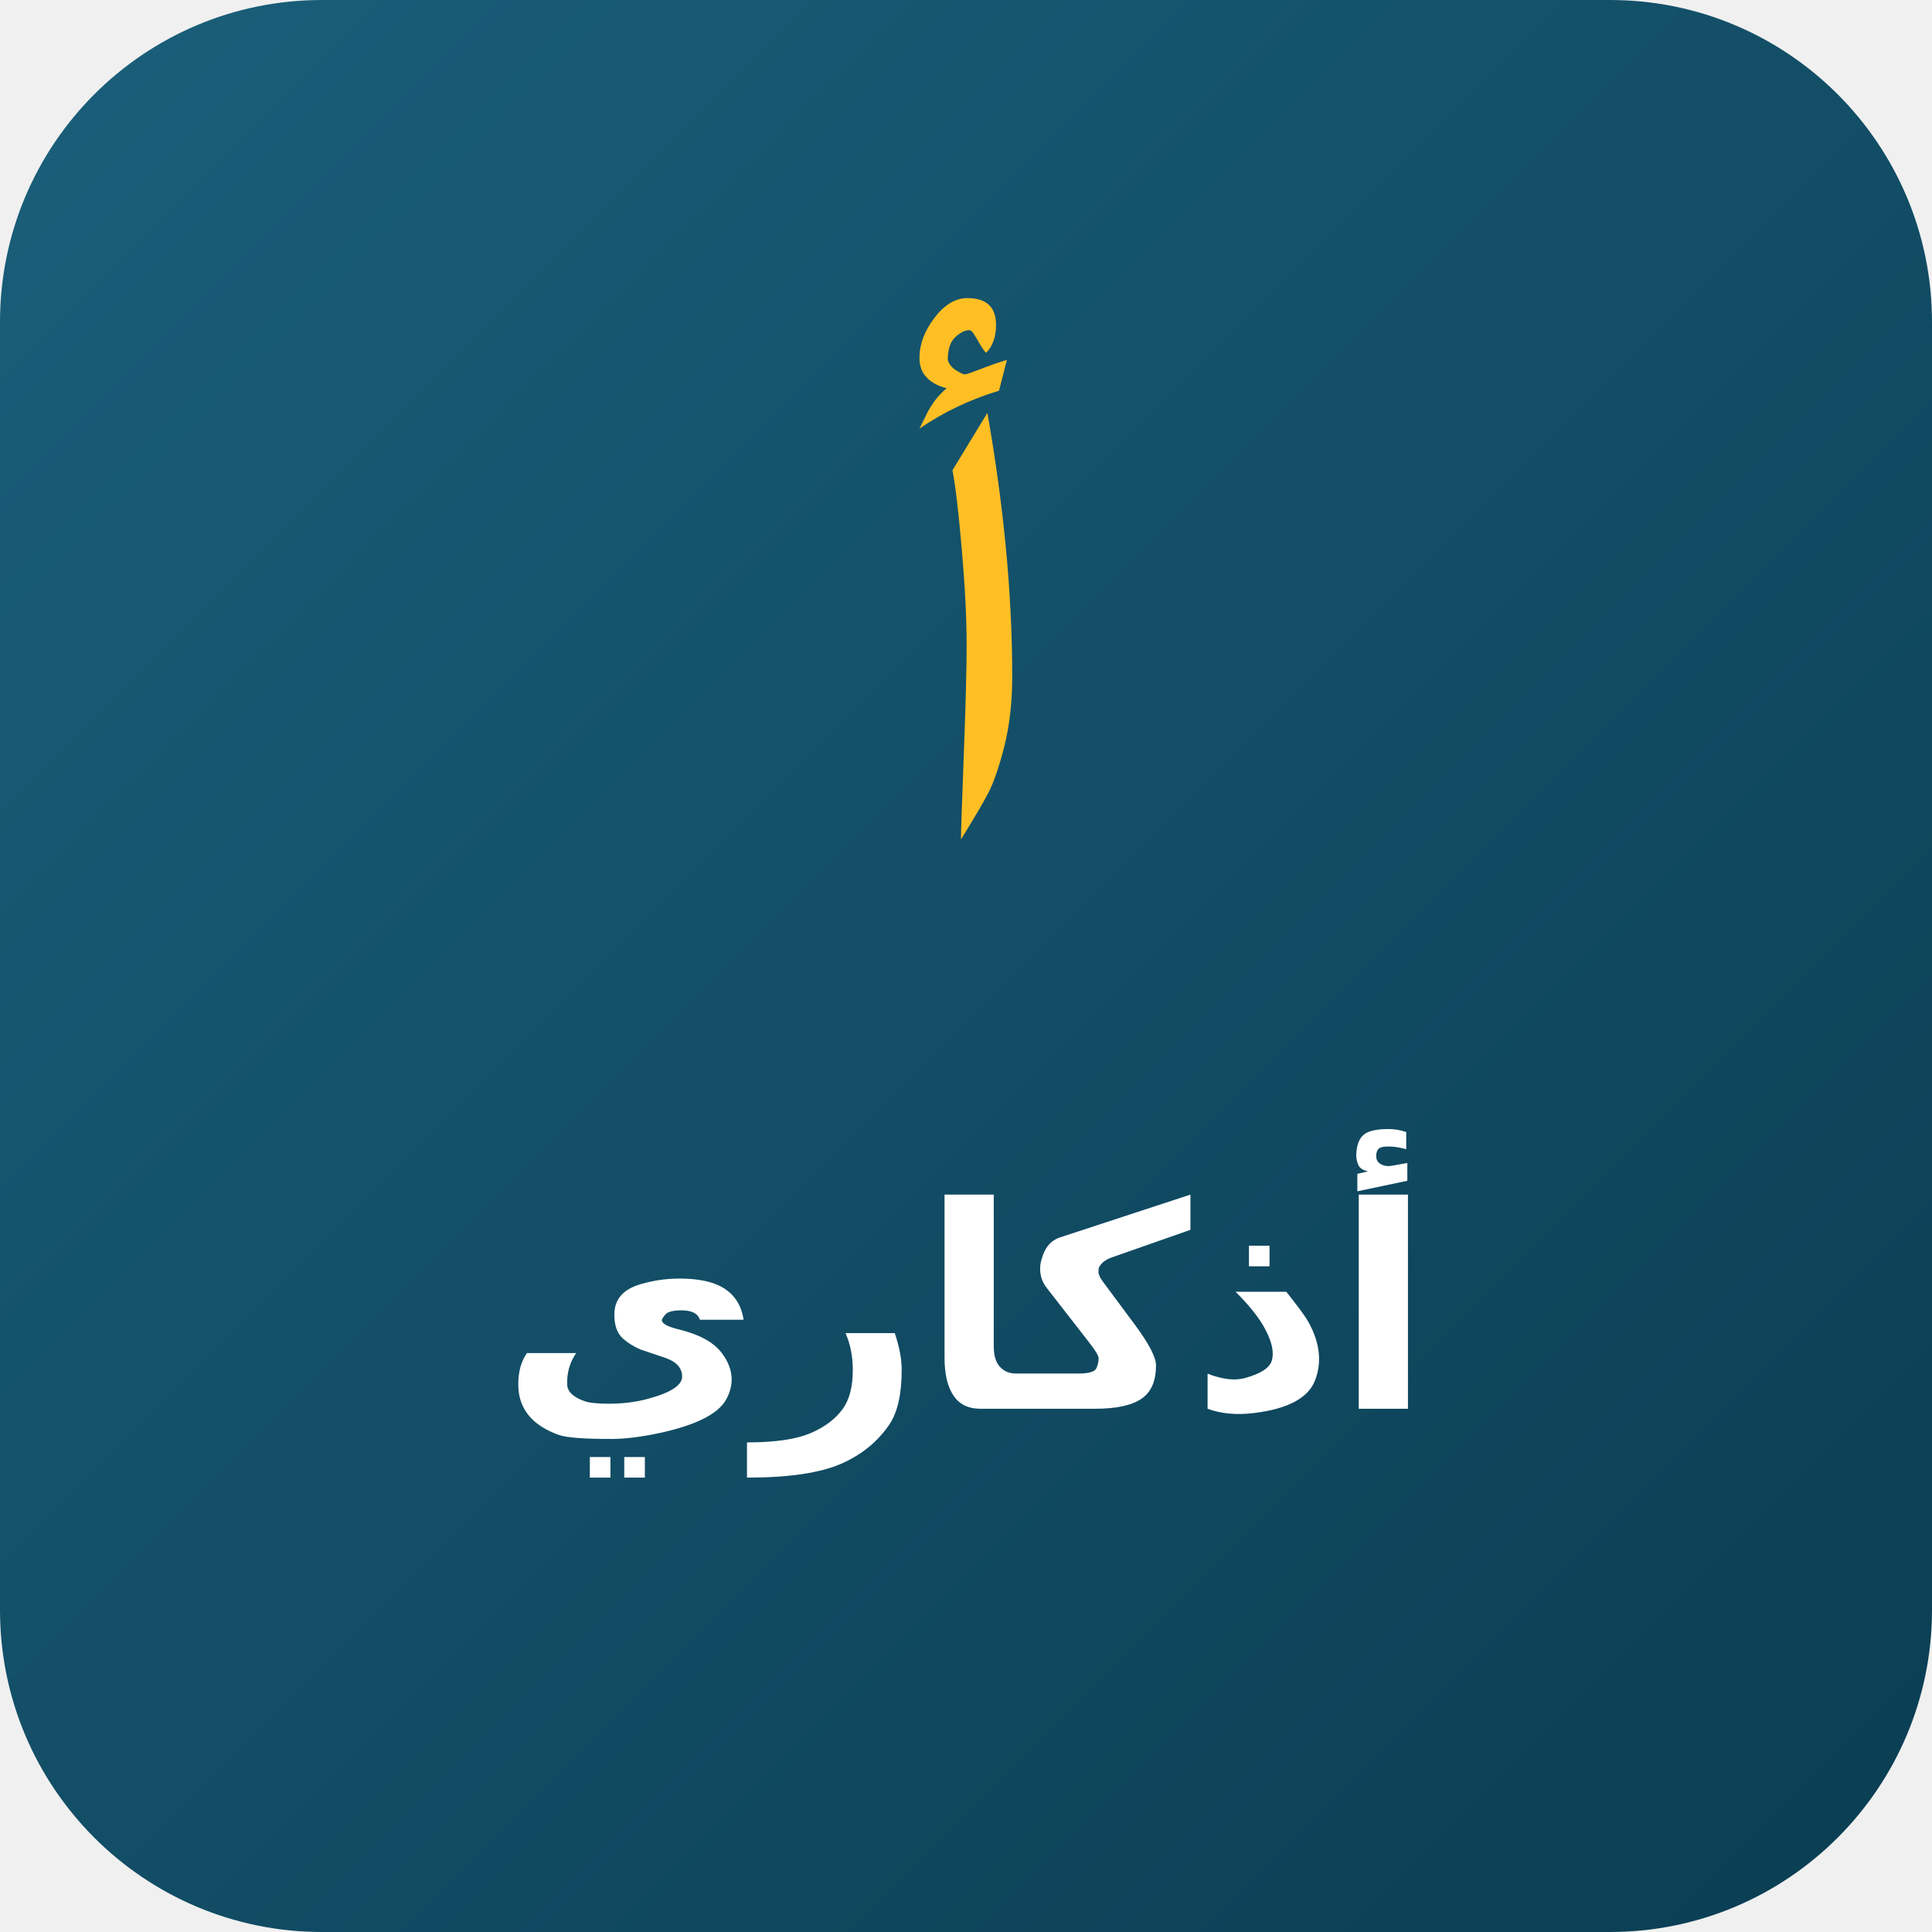
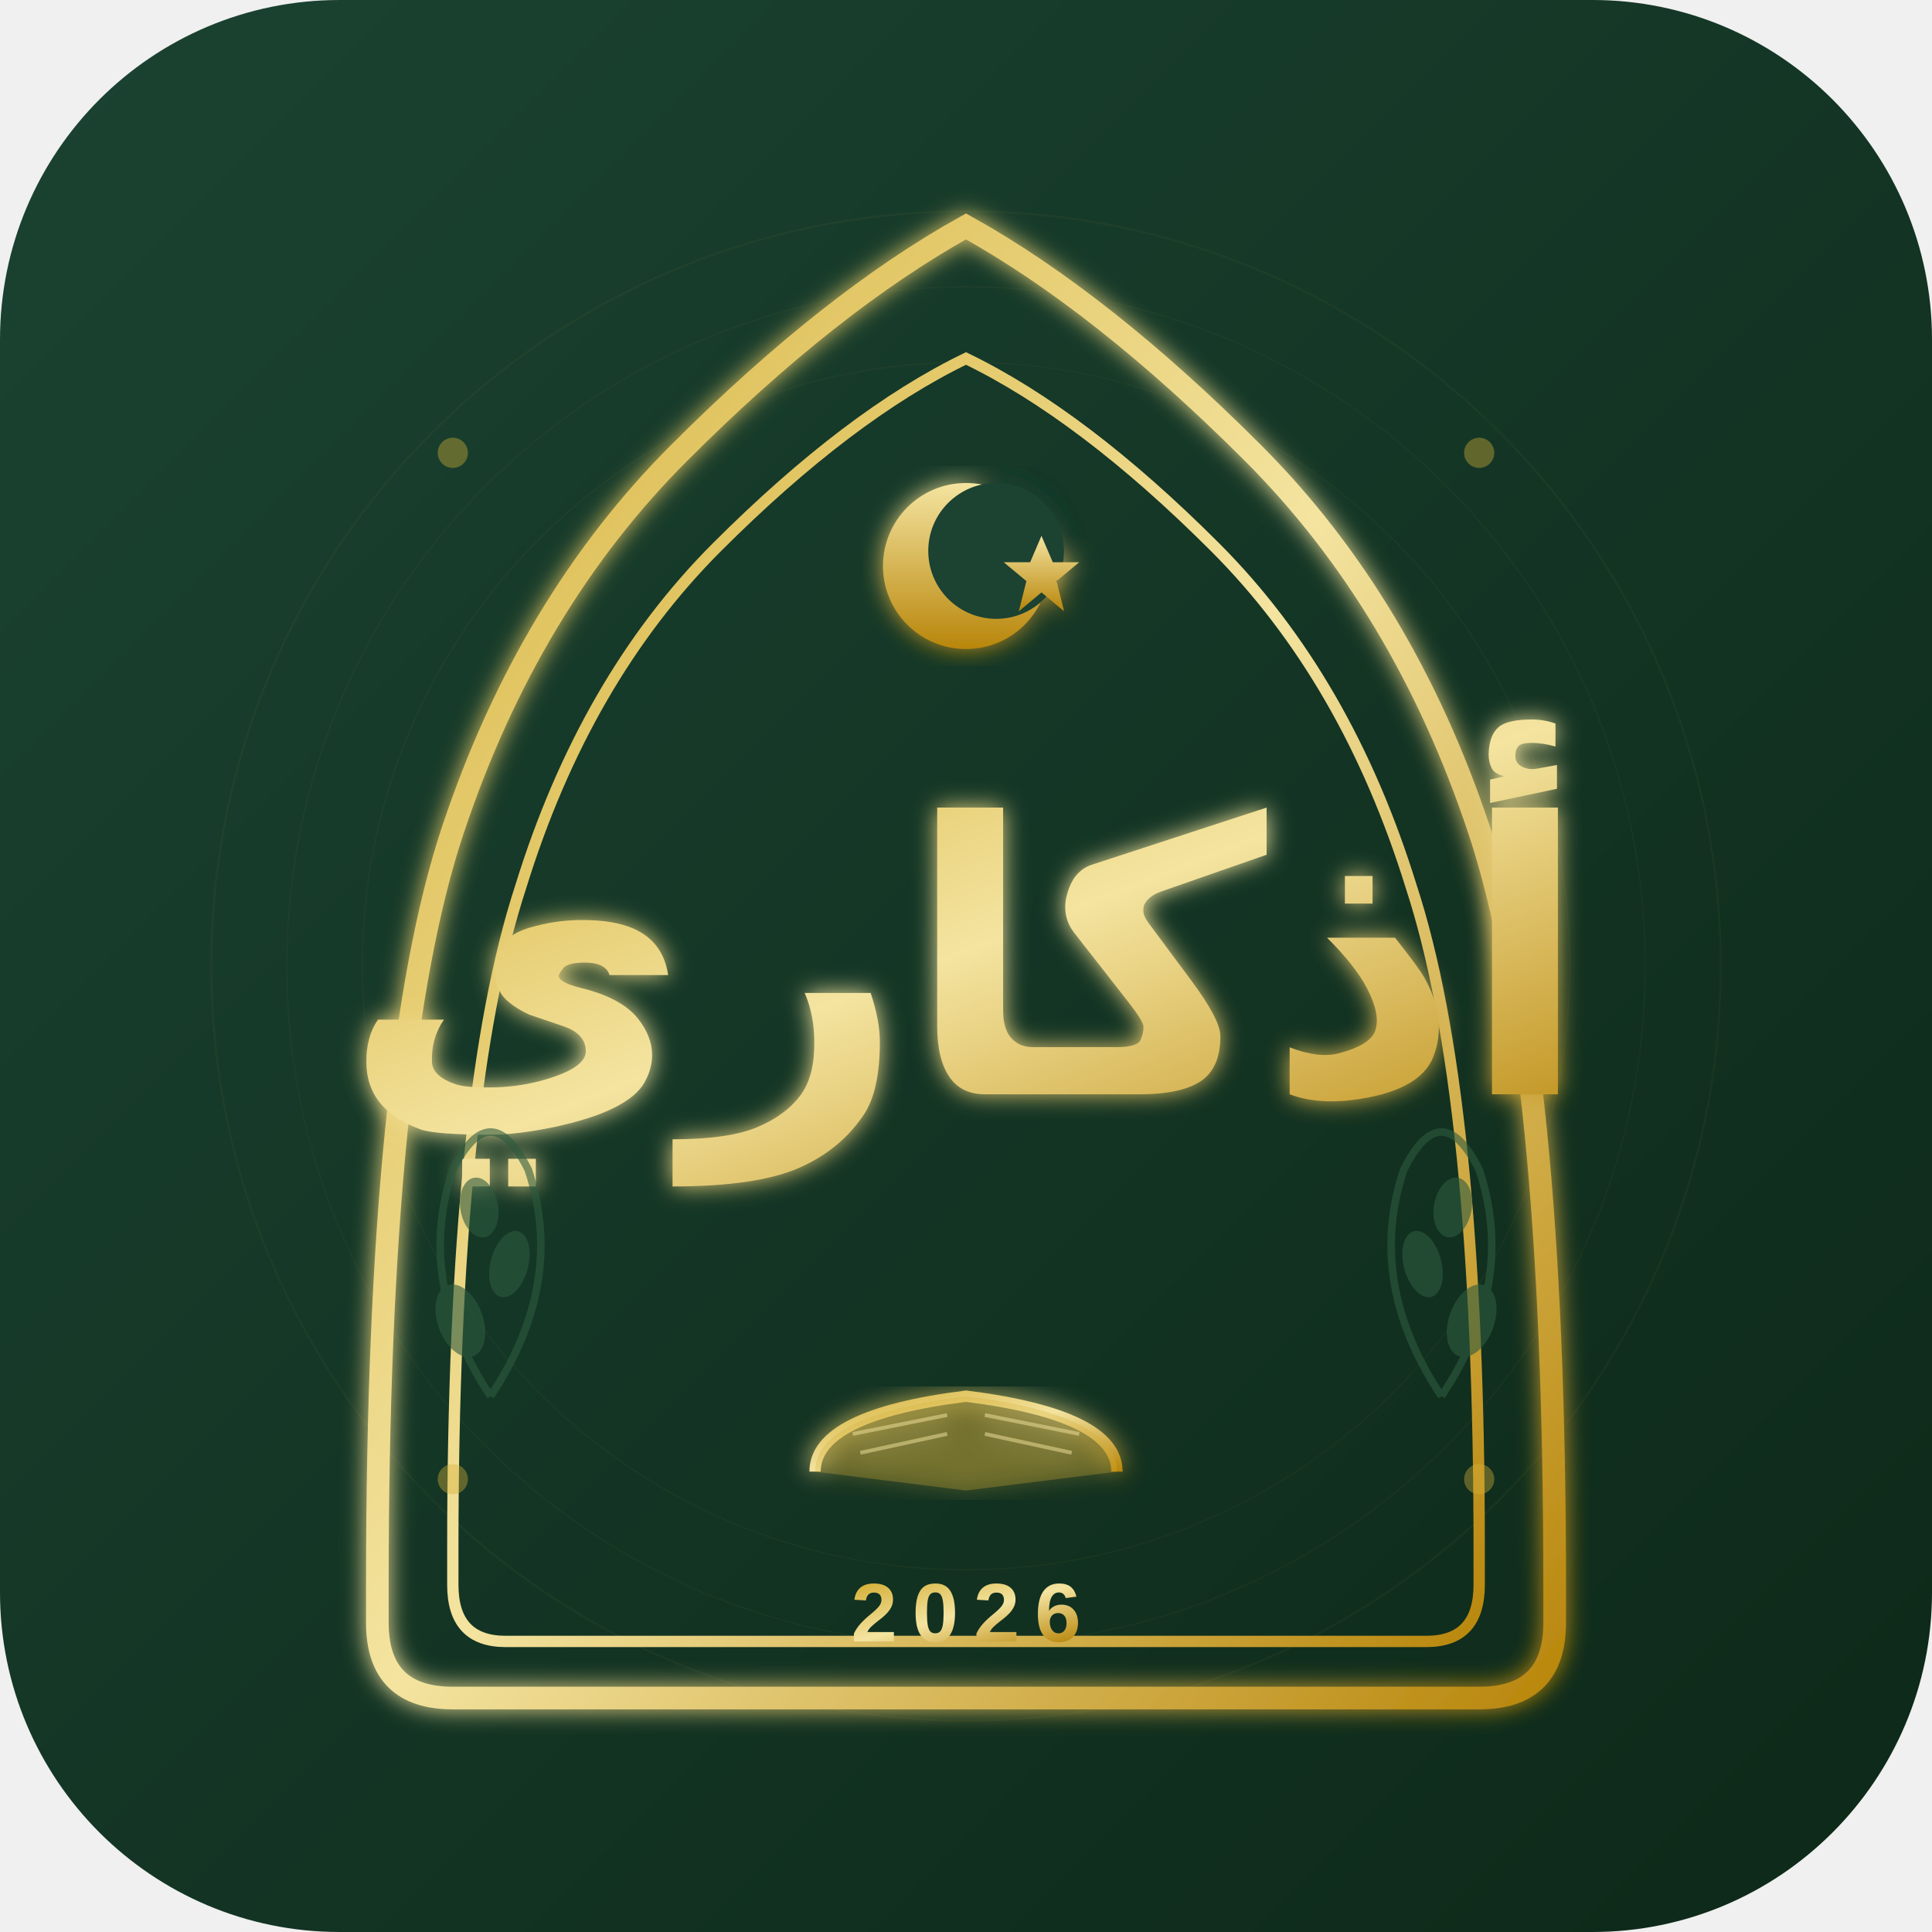
- <svg xmlns="http://www.w3.org/2000/svg" width="192" height="192" viewBox="0 0 192 192">
+ <svg xmlns="http://www.w3.org/2000/svg" viewBox="0 0 512 512" width="512" height="512">
  <defs>
-     <linearGradient id="bg" x1="0%" y1="0%" x2="100%" y2="100%">
-       <stop offset="0%" style="stop-color:#1a5f7a" />
-       <stop offset="100%" style="stop-color:#0a3d52" />
+     <linearGradient id="bgGrad" x1="0%" y1="0%" x2="100%" y2="100%">
+       <stop offset="0%" style="stop-color:#1B4332;stop-opacity:1" />
+       <stop offset="100%" style="stop-color:#0D2818;stop-opacity:1" />
    </linearGradient>
+     <linearGradient id="goldGrad" x1="0%" y1="0%" x2="100%" y2="100%">
+       <stop offset="0%" style="stop-color:#D4AF37;stop-opacity:1" />
+       <stop offset="50%" style="stop-color:#F4E4A0;stop-opacity:1" />
+       <stop offset="100%" style="stop-color:#B8860B;stop-opacity:1" />
+     </linearGradient>
+     <linearGradient id="goldGrad2" x1="0%" y1="0%" x2="0%" y2="100%">
+       <stop offset="0%" style="stop-color:#F4E4A0;stop-opacity:1" />
+       <stop offset="100%" style="stop-color:#B8860B;stop-opacity:1" />
+     </linearGradient>
+     <filter id="shadow" x="-20%" y="-20%" width="140%" height="140%">
+       <feDropShadow dx="0" dy="4" stdDeviation="8" flood-color="#000" flood-opacity="0.3" />
+     </filter>
+     <filter id="glow">
+       <feGaussianBlur stdDeviation="3" result="blur" />
+       <feMerge>
+         <feMergeNode in="blur" />
+         <feMergeNode in="SourceGraphic" />
+       </feMerge>
+     </filter>
+     <clipPath id="squircle">
+       <rect x="0" y="0" width="512" height="512" rx="90" ry="90" />
+     </clipPath>
  </defs>
-   <rect width="192" height="192" rx="32" fill="url(#bg)" />
-   <text x="96" y="80" text-anchor="middle" fill="#FFBF24" font-family="serif" font-size="56" font-weight="bold">أ</text>
-   <text x="96" y="140" text-anchor="middle" fill="white" font-family="sans-serif" font-size="28" font-weight="bold">أذكاري</text>
+   <rect x="0" y="0" width="512" height="512" rx="90" ry="90" fill="url(#bgGrad)" />
+   <g clip-path="url(#squircle)" opacity="0.05">
+     <circle cx="256" cy="256" r="200" fill="none" stroke="#D4AF37" stroke-width="0.5" />
+     <circle cx="256" cy="256" r="180" fill="none" stroke="#D4AF37" stroke-width="0.3" />
+     <circle cx="256" cy="256" r="160" fill="none" stroke="#D4AF37" stroke-width="0.3" />
+   </g>
+   <path d="M 100 420             Q 100 280 120 220             Q 140 160 180 120             Q 220 80 256 60             Q 292 80 332 120             Q 372 160 392 220             Q 412 280 412 420             L 412 430             Q 412 450 392 450             L 120 450             Q 100 450 100 430 Z" fill="none" stroke="url(#goldGrad)" stroke-width="6" filter="url(#glow)" />
+   <path d="M 120 410             Q 120 290 138 235             Q 155 180 190 145             Q 225 110 256 95             Q 287 110 322 145             Q 357 180 374 235             Q 392 290 392 410             L 392 420             Q 392 435 378 435             L 134 435             Q 120 435 120 420 Z" fill="none" stroke="url(#goldGrad)" stroke-width="3" />
+   <g transform="translate(256, 150)" filter="url(#glow)">
+     <circle cx="0" cy="0" r="22" fill="url(#goldGrad2)" />
+     <circle cx="8" cy="-4" r="18" fill="#1B4332" />
+     <polygon points="20,-8 23,-1 30,-1 24,4 26,12 20,7 14,12 16,4 10,-1 17,-1" fill="url(#goldGrad2)" />
+   </g>
+   <text x="256" y="290" text-anchor="middle" font-family="Arial, sans-serif" font-size="100" font-weight="bold" fill="url(#goldGrad)" filter="url(#glow)">أذكاري</text>
+   <g transform="translate(256, 380)" filter="url(#glow)">
+     <path d="M -40 10 Q -40 -5 0 -10 Q 40 -5 40 10" fill="none" stroke="url(#goldGrad)" stroke-width="3" />
+     <path d="M -40 10 Q -40 -5 0 -10 L 0 15 Z" fill="#D4AF37" opacity="0.3" />
+     <path d="M 40 10 Q 40 -5 0 -10 L 0 15 Z" fill="#D4AF37" opacity="0.3" />
+     <line x1="-30" y1="0" x2="-5" y2="-5" stroke="#F4E4A0" stroke-width="1" opacity="0.5" />
+     <line x1="-28" y1="5" x2="-5" y2="0" stroke="#F4E4A0" stroke-width="1" opacity="0.5" />
+     <line x1="30" y1="0" x2="5" y2="-5" stroke="#F4E4A0" stroke-width="1" opacity="0.5" />
+     <line x1="28" y1="5" x2="5" y2="0" stroke="#F4E4A0" stroke-width="1" opacity="0.5" />
+   </g>
+   <g transform="translate(130, 370)" opacity="0.6">
+     <path d="M 0 0 Q -20 -30 -10 -60 Q 0 -80 10 -60 Q 20 -30 0 0" fill="none" stroke="#2D5A3D" stroke-width="2" />
+     <ellipse cx="-8" cy="-20" rx="6" ry="10" fill="#2D5A3D" transform="rotate(-20 -8 -20)" />
+     <ellipse cx="5" cy="-35" rx="5" ry="9" fill="#2D5A3D" transform="rotate(15 5 -35)" />
+     <ellipse cx="-3" cy="-50" rx="5" ry="8" fill="#2D5A3D" transform="rotate(-10 -3 -50)" />
+   </g>
+   <g transform="translate(382, 370)" opacity="0.6">
+     <path d="M 0 0 Q 20 -30 10 -60 Q 0 -80 -10 -60 Q -20 -30 0 0" fill="none" stroke="#2D5A3D" stroke-width="2" />
+     <ellipse cx="8" cy="-20" rx="6" ry="10" fill="#2D5A3D" transform="rotate(20 8 -20)" />
+     <ellipse cx="-5" cy="-35" rx="5" ry="9" fill="#2D5A3D" transform="rotate(-15 -5 -35)" />
+     <ellipse cx="3" cy="-50" rx="5" ry="8" fill="#2D5A3D" transform="rotate(10 3 -50)" />
+   </g>
+   <text x="256" y="435" text-anchor="middle" font-family="Arial, sans-serif" font-size="22" font-weight="bold" fill="url(#goldGrad)" letter-spacing="4">2026</text>
+   <circle cx="120" cy="120" r="4" fill="#D4AF37" opacity="0.4" />
+   <circle cx="392" cy="120" r="4" fill="#D4AF37" opacity="0.4" />
+   <circle cx="120" cy="392" r="4" fill="#D4AF37" opacity="0.4" />
+   <circle cx="392" cy="392" r="4" fill="#D4AF37" opacity="0.4" />
</svg>
